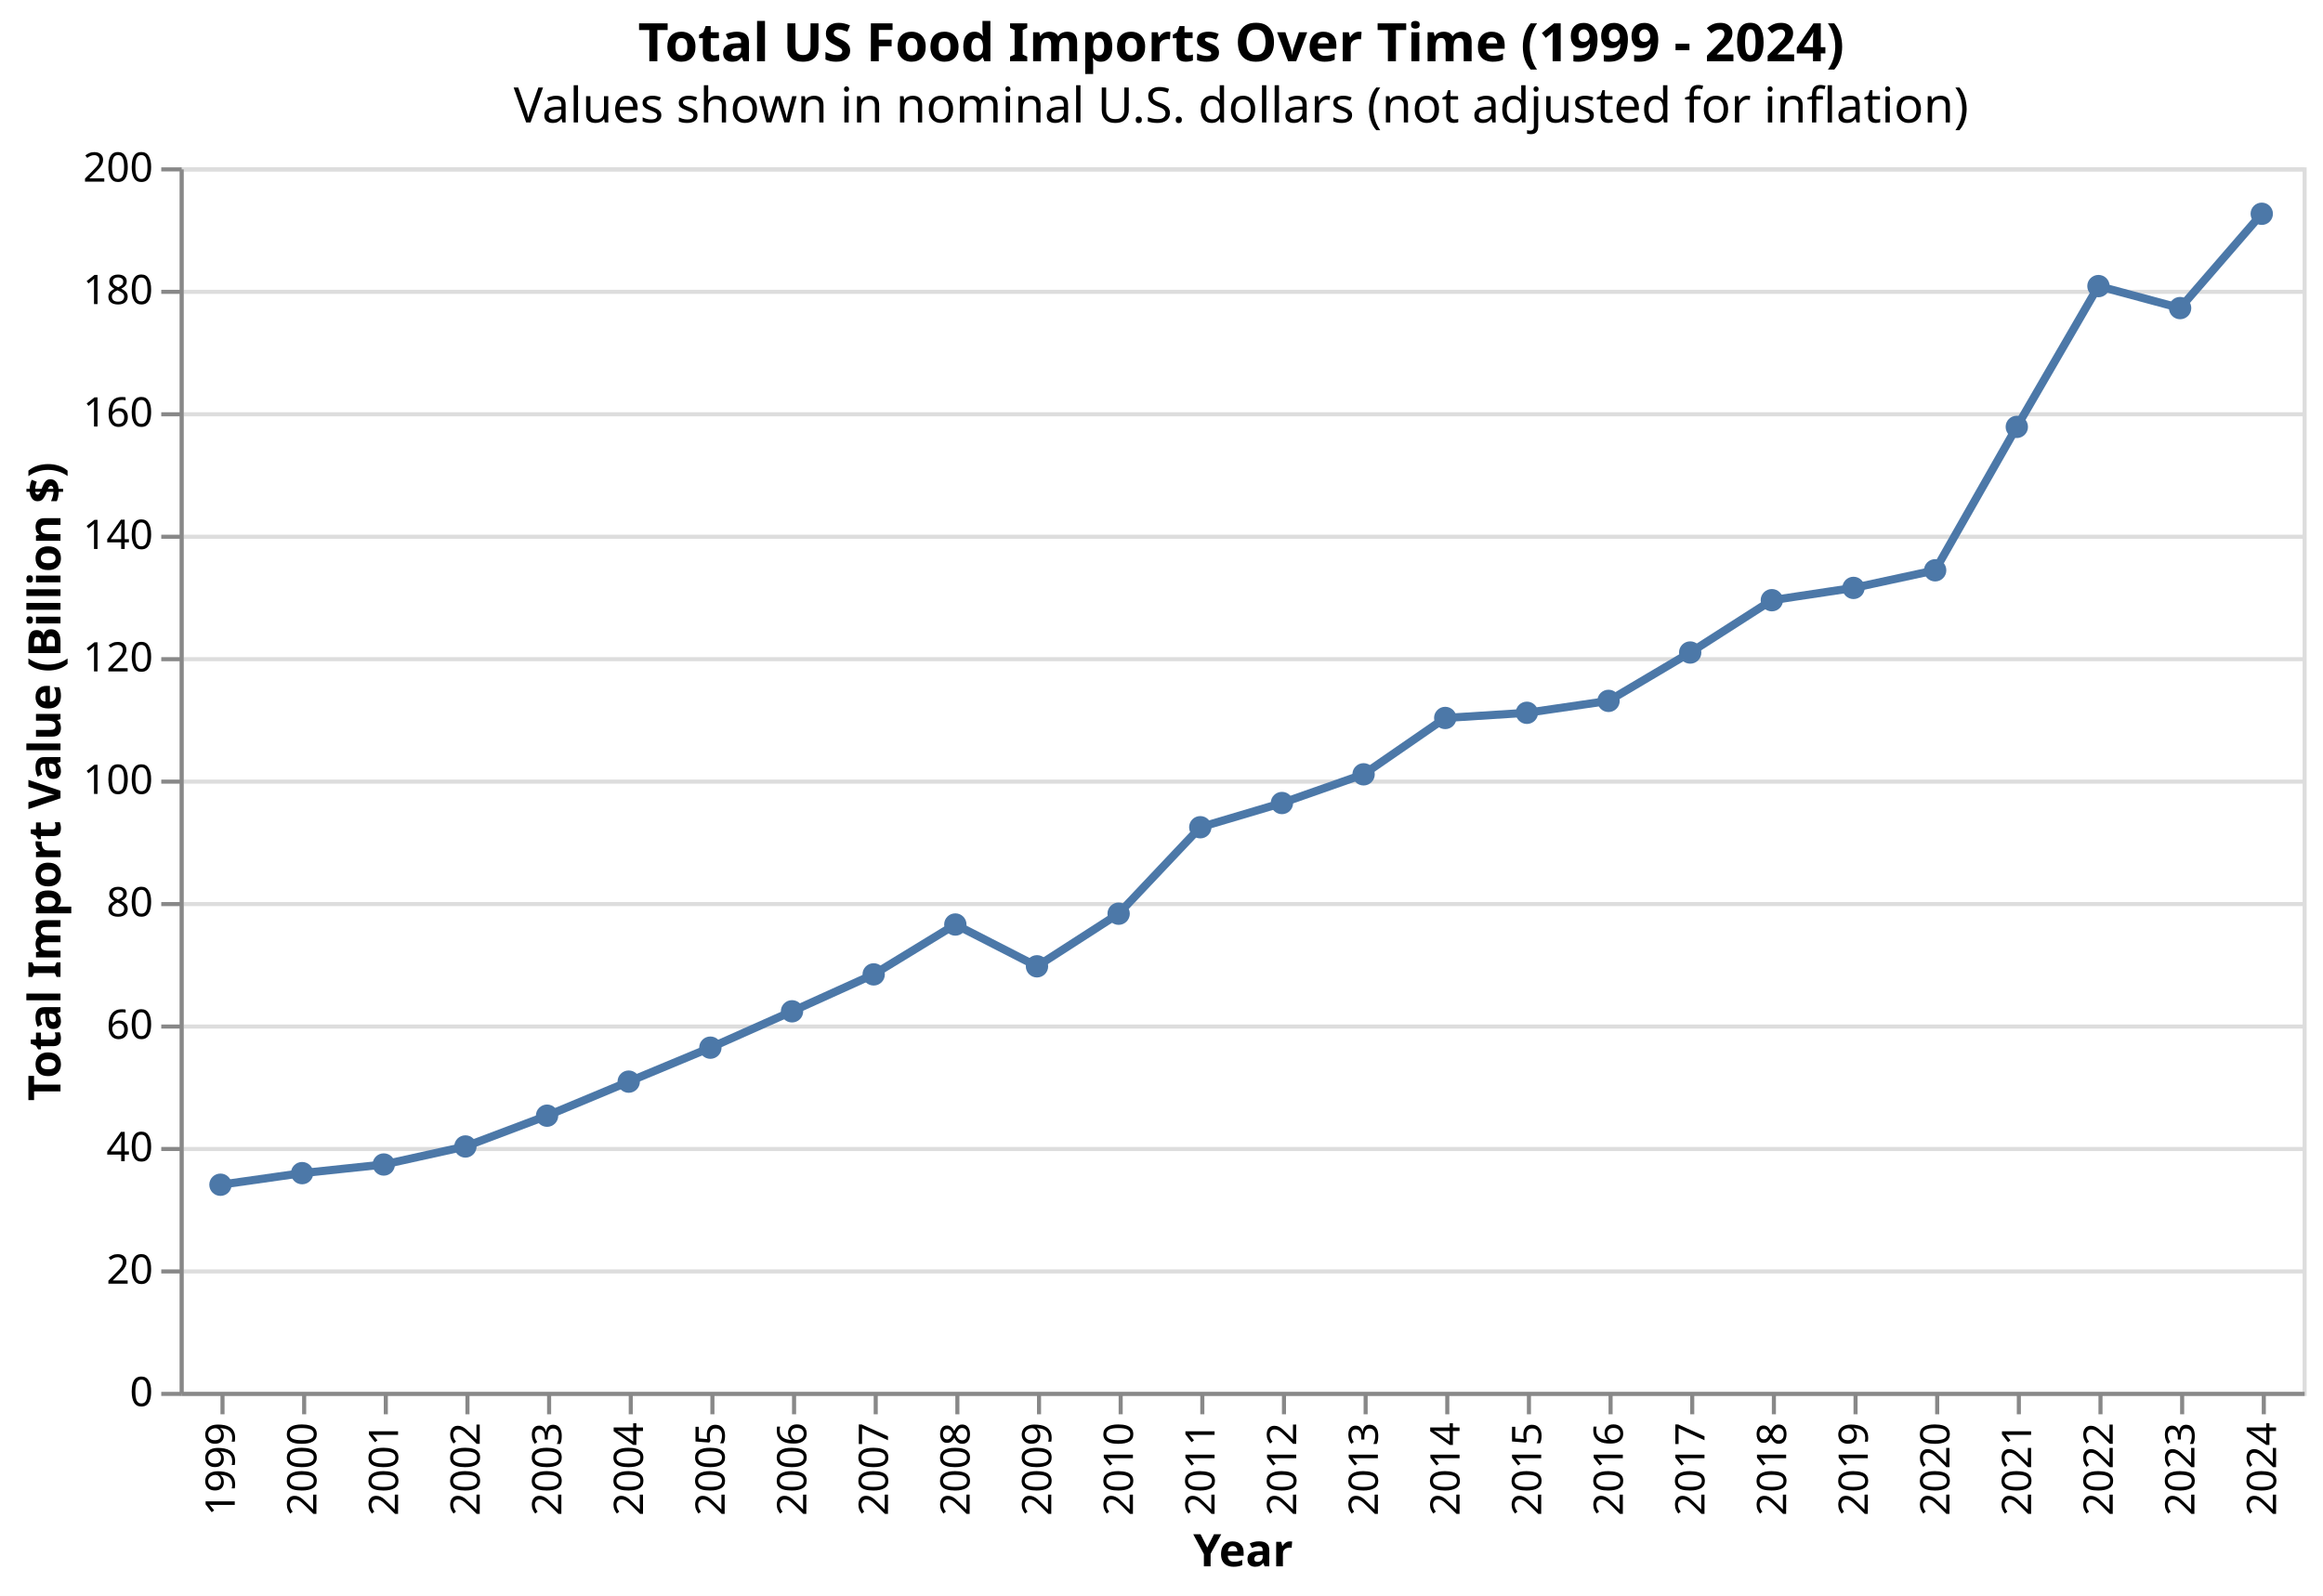
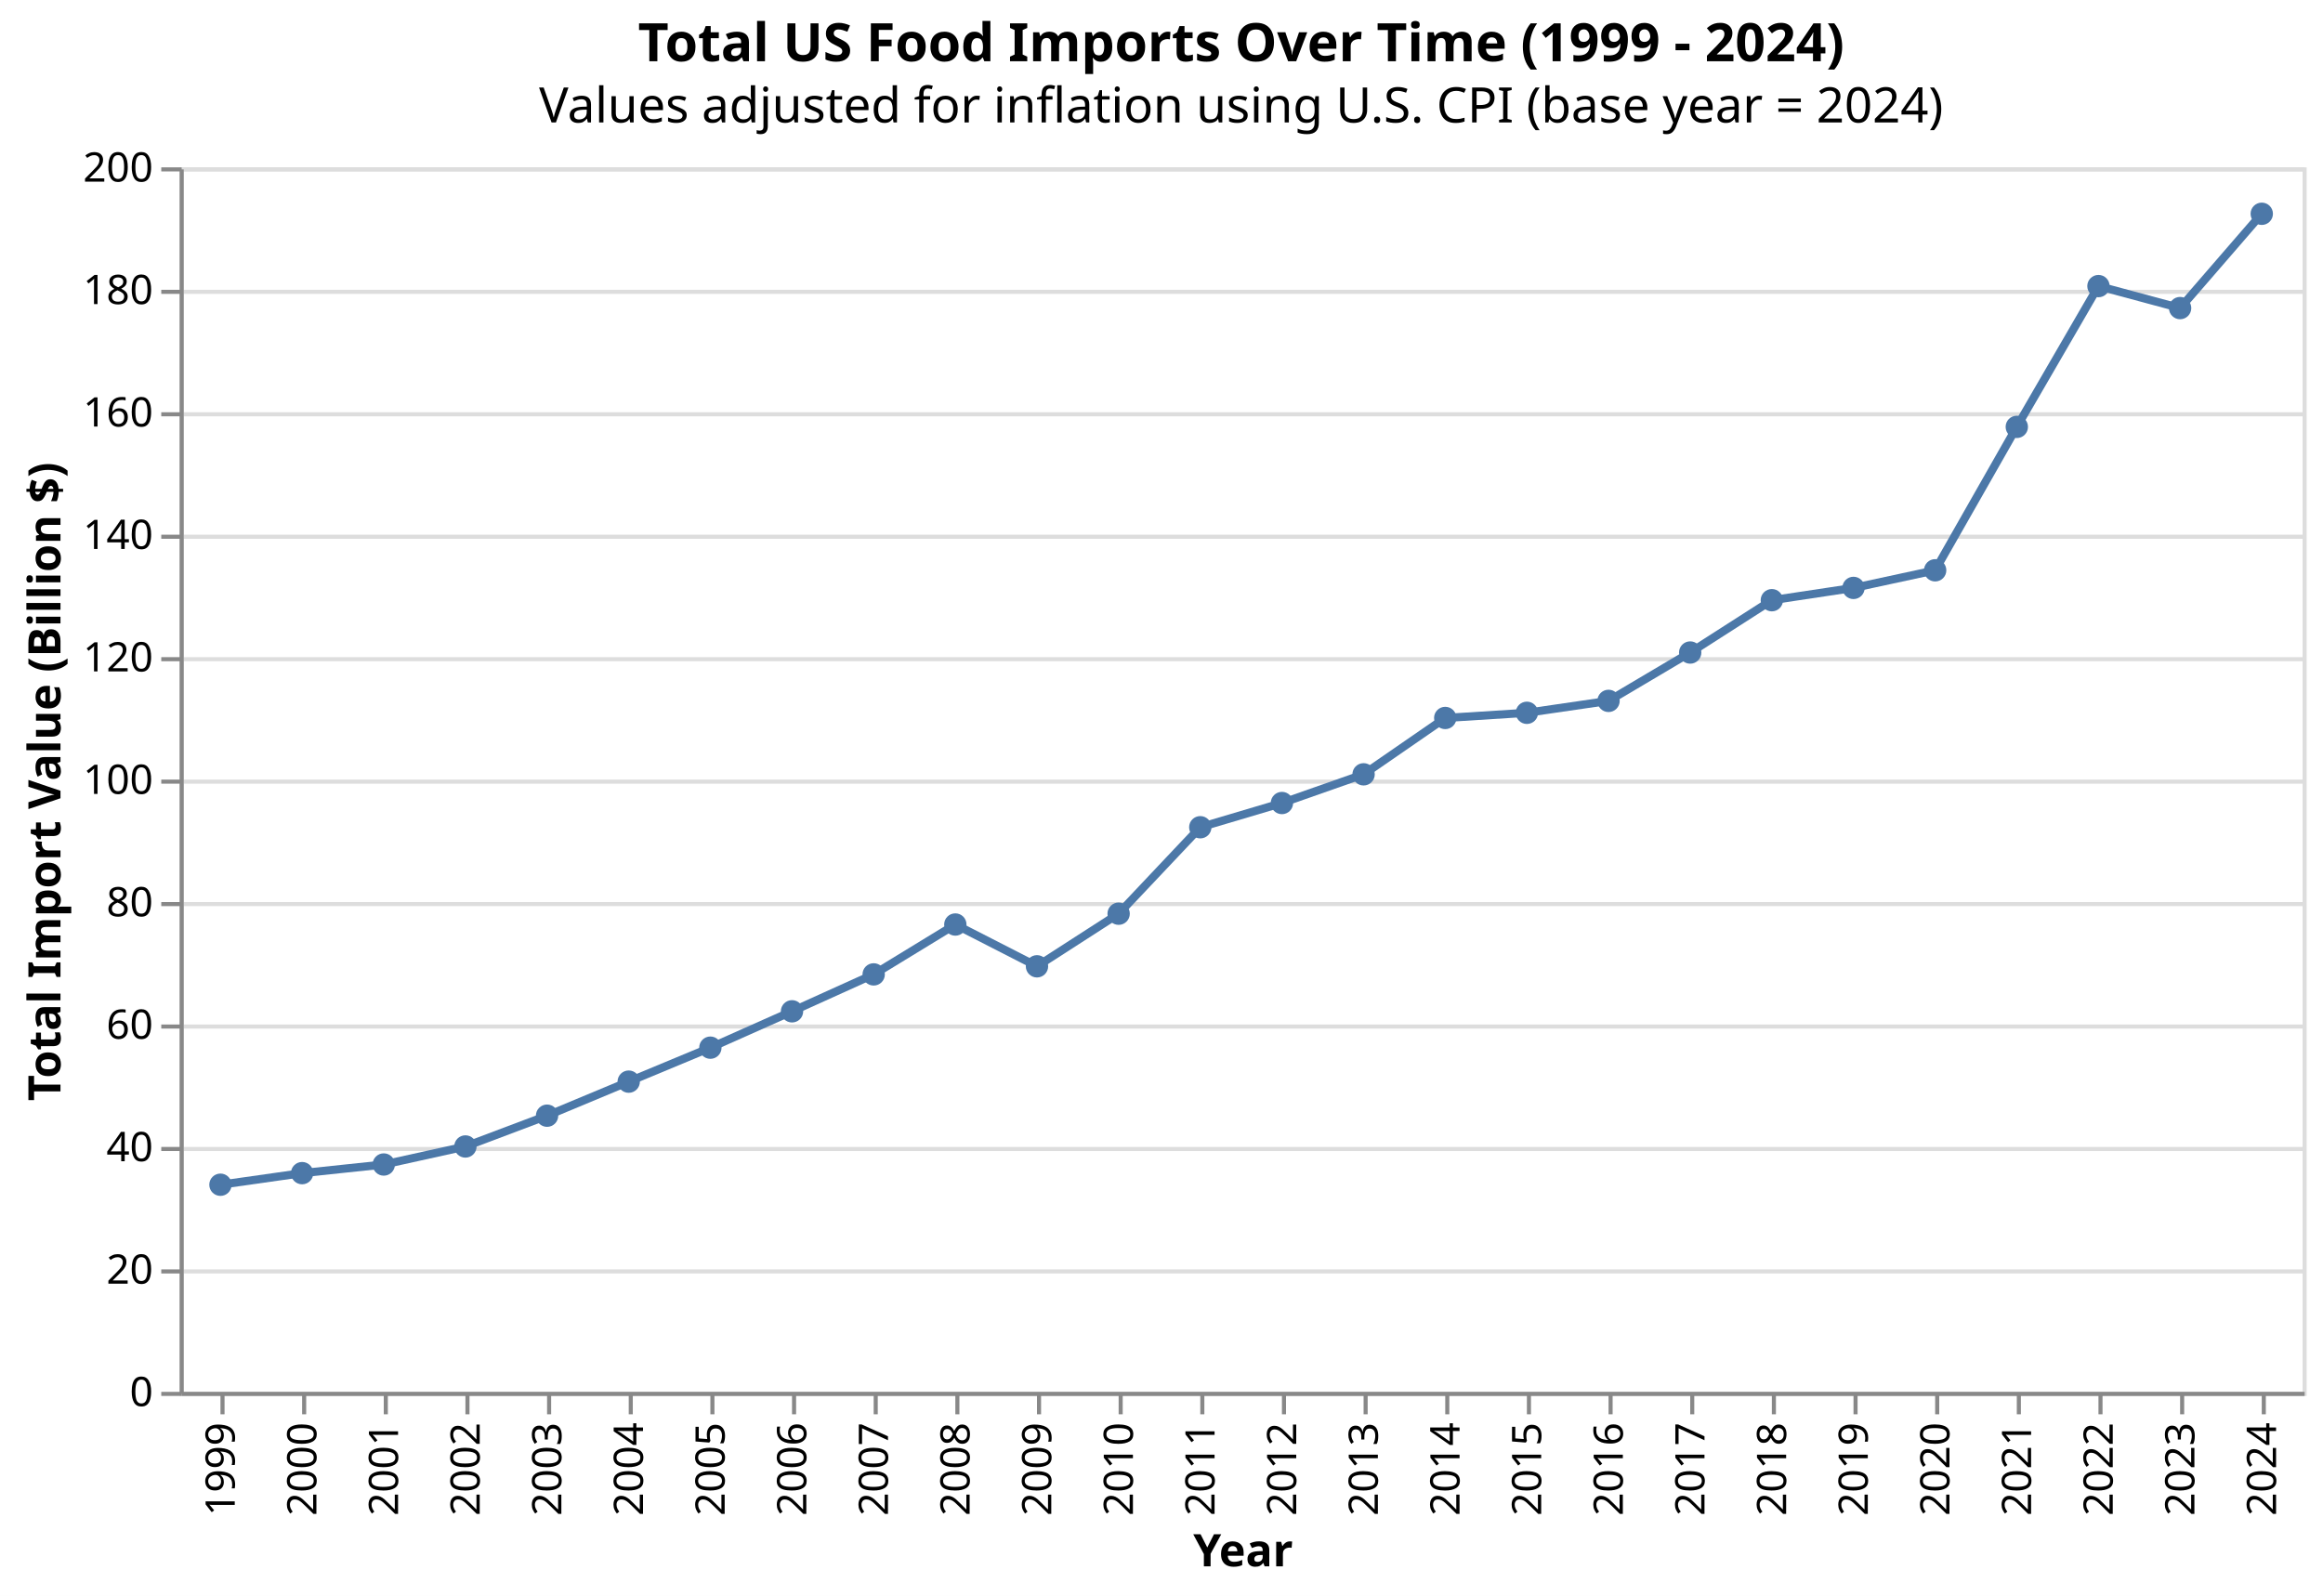
<svg xmlns="http://www.w3.org/2000/svg" version="1.1" class="marks" width="569" height="391" viewBox="0 0 569 391">
  <rect width="569" height="391" fill="white" />
  <g fill="none" stroke-miterlimit="10" transform="translate(44,41)">
    <g class="mark-group role-frame root" role="graphics-object" aria-roledescription="group mark container">
      <g transform="translate(0,0)">
        <path class="background" aria-hidden="true" d="M0.5,0.5h520v300h-520Z" stroke="#ddd" />
        <g>
          <g class="mark-group role-axis" aria-hidden="true">
            <g transform="translate(0.5,0.5)">
              <path class="background" aria-hidden="true" d="M0,0h0v0h0Z" pointer-events="none" />
              <g>
                <g class="mark-rule role-axis-grid" pointer-events="none">
                  <line transform="translate(0,300)" x2="520" y2="0" stroke="#ddd" stroke-width="1" opacity="1" />
                  <line transform="translate(0,270)" x2="520" y2="0" stroke="#ddd" stroke-width="1" opacity="1" />
                  <line transform="translate(0,240)" x2="520" y2="0" stroke="#ddd" stroke-width="1" opacity="1" />
                  <line transform="translate(0,210)" x2="520" y2="0" stroke="#ddd" stroke-width="1" opacity="1" />
                  <line transform="translate(0,180)" x2="520" y2="0" stroke="#ddd" stroke-width="1" opacity="1" />
                  <line transform="translate(0,150)" x2="520" y2="0" stroke="#ddd" stroke-width="1" opacity="1" />
                  <line transform="translate(0,120)" x2="520" y2="0" stroke="#ddd" stroke-width="1" opacity="1" />
                  <line transform="translate(0,90)" x2="520" y2="0" stroke="#ddd" stroke-width="1" opacity="1" />
                  <line transform="translate(0,60)" x2="520" y2="0" stroke="#ddd" stroke-width="1" opacity="1" />
                  <line transform="translate(0,30)" x2="520" y2="0" stroke="#ddd" stroke-width="1" opacity="1" />
                  <line transform="translate(0,0)" x2="520" y2="0" stroke="#ddd" stroke-width="1" opacity="1" />
                </g>
              </g>
              <path class="foreground" aria-hidden="true" d="" pointer-events="none" display="none" />
            </g>
          </g>
          <g class="mark-group role-axis" role="graphics-symbol" aria-roledescription="axis" aria-label="X-axis titled 'Year' for a discrete scale with 26 values: 1999, 2000, 2001, 2002, 2003, ending with 2024">
            <g transform="translate(0.5,300.5)">
              <path class="background" aria-hidden="true" d="M0,0h0v0h0Z" pointer-events="none" />
              <g>
                <g class="mark-rule role-axis-tick" pointer-events="none">
                  <line transform="translate(10,0)" x2="0" y2="5" stroke="#888" stroke-width="1" opacity="1" />
                  <line transform="translate(30,0)" x2="0" y2="5" stroke="#888" stroke-width="1" opacity="1" />
                  <line transform="translate(50,0)" x2="0" y2="5" stroke="#888" stroke-width="1" opacity="1" />
                  <line transform="translate(70,0)" x2="0" y2="5" stroke="#888" stroke-width="1" opacity="1" />
                  <line transform="translate(90,0)" x2="0" y2="5" stroke="#888" stroke-width="1" opacity="1" />
                  <line transform="translate(110,0)" x2="0" y2="5" stroke="#888" stroke-width="1" opacity="1" />
                  <line transform="translate(130,0)" x2="0" y2="5" stroke="#888" stroke-width="1" opacity="1" />
                  <line transform="translate(150,0)" x2="0" y2="5" stroke="#888" stroke-width="1" opacity="1" />
                  <line transform="translate(170,0)" x2="0" y2="5" stroke="#888" stroke-width="1" opacity="1" />
                  <line transform="translate(190,0)" x2="0" y2="5" stroke="#888" stroke-width="1" opacity="1" />
                  <line transform="translate(210,0)" x2="0" y2="5" stroke="#888" stroke-width="1" opacity="1" />
                  <line transform="translate(230,0)" x2="0" y2="5" stroke="#888" stroke-width="1" opacity="1" />
                  <line transform="translate(250,0)" x2="0" y2="5" stroke="#888" stroke-width="1" opacity="1" />
                  <line transform="translate(270,0)" x2="0" y2="5" stroke="#888" stroke-width="1" opacity="1" />
                  <line transform="translate(290,0)" x2="0" y2="5" stroke="#888" stroke-width="1" opacity="1" />
                  <line transform="translate(310,0)" x2="0" y2="5" stroke="#888" stroke-width="1" opacity="1" />
                  <line transform="translate(330,0)" x2="0" y2="5" stroke="#888" stroke-width="1" opacity="1" />
                  <line transform="translate(350,0)" x2="0" y2="5" stroke="#888" stroke-width="1" opacity="1" />
                  <line transform="translate(370,0)" x2="0" y2="5" stroke="#888" stroke-width="1" opacity="1" />
                  <line transform="translate(390,0)" x2="0" y2="5" stroke="#888" stroke-width="1" opacity="1" />
                  <line transform="translate(410,0)" x2="0" y2="5" stroke="#888" stroke-width="1" opacity="1" />
                  <line transform="translate(430,0)" x2="0" y2="5" stroke="#888" stroke-width="1" opacity="1" />
                  <line transform="translate(450,0)" x2="0" y2="5" stroke="#888" stroke-width="1" opacity="1" />
                  <line transform="translate(470,0)" x2="0" y2="5" stroke="#888" stroke-width="1" opacity="1" />
                  <line transform="translate(490,0)" x2="0" y2="5" stroke="#888" stroke-width="1" opacity="1" />
                  <line transform="translate(510,0)" x2="0" y2="5" stroke="#888" stroke-width="1" opacity="1" />
                </g>
                <g class="mark-text role-axis-label" pointer-events="none">
                  <text text-anchor="end" transform="translate(10,7) rotate(270) translate(0,3)" font-family="sans-serif" font-size="10px" fill="#000" opacity="1">1999</text>
                  <text text-anchor="end" transform="translate(30,7) rotate(270) translate(0,3)" font-family="sans-serif" font-size="10px" fill="#000" opacity="1">2000</text>
                  <text text-anchor="end" transform="translate(50,7) rotate(270) translate(0,3)" font-family="sans-serif" font-size="10px" fill="#000" opacity="1">2001</text>
                  <text text-anchor="end" transform="translate(70,7) rotate(270) translate(0,3)" font-family="sans-serif" font-size="10px" fill="#000" opacity="1">2002</text>
                  <text text-anchor="end" transform="translate(90,7) rotate(270) translate(0,3)" font-family="sans-serif" font-size="10px" fill="#000" opacity="1">2003</text>
                  <text text-anchor="end" transform="translate(110,7) rotate(270) translate(0,3)" font-family="sans-serif" font-size="10px" fill="#000" opacity="1">2004</text>
                  <text text-anchor="end" transform="translate(130,7) rotate(270) translate(0,3)" font-family="sans-serif" font-size="10px" fill="#000" opacity="1">2005</text>
                  <text text-anchor="end" transform="translate(150,7) rotate(270) translate(0,3)" font-family="sans-serif" font-size="10px" fill="#000" opacity="1">2006</text>
                  <text text-anchor="end" transform="translate(170,7) rotate(270) translate(0,3)" font-family="sans-serif" font-size="10px" fill="#000" opacity="1">2007</text>
                  <text text-anchor="end" transform="translate(190,7) rotate(270) translate(0,3)" font-family="sans-serif" font-size="10px" fill="#000" opacity="1">2008</text>
                  <text text-anchor="end" transform="translate(210,7) rotate(270) translate(0,3)" font-family="sans-serif" font-size="10px" fill="#000" opacity="1">2009</text>
                  <text text-anchor="end" transform="translate(230,7) rotate(270) translate(0,3)" font-family="sans-serif" font-size="10px" fill="#000" opacity="1">2010</text>
                  <text text-anchor="end" transform="translate(250,7) rotate(270) translate(0,3)" font-family="sans-serif" font-size="10px" fill="#000" opacity="1">2011</text>
                  <text text-anchor="end" transform="translate(270,7) rotate(270) translate(0,3)" font-family="sans-serif" font-size="10px" fill="#000" opacity="1">2012</text>
                  <text text-anchor="end" transform="translate(290,7) rotate(270) translate(0,3)" font-family="sans-serif" font-size="10px" fill="#000" opacity="1">2013</text>
                  <text text-anchor="end" transform="translate(310,7) rotate(270) translate(0,3)" font-family="sans-serif" font-size="10px" fill="#000" opacity="1">2014</text>
                  <text text-anchor="end" transform="translate(330,7) rotate(270) translate(0,3)" font-family="sans-serif" font-size="10px" fill="#000" opacity="1">2015</text>
                  <text text-anchor="end" transform="translate(350,7) rotate(270) translate(0,3)" font-family="sans-serif" font-size="10px" fill="#000" opacity="1">2016</text>
                  <text text-anchor="end" transform="translate(370,7) rotate(270) translate(0,3)" font-family="sans-serif" font-size="10px" fill="#000" opacity="1">2017</text>
                  <text text-anchor="end" transform="translate(390,7) rotate(270) translate(0,3)" font-family="sans-serif" font-size="10px" fill="#000" opacity="1">2018</text>
                  <text text-anchor="end" transform="translate(410,7) rotate(270) translate(0,3)" font-family="sans-serif" font-size="10px" fill="#000" opacity="1">2019</text>
                  <text text-anchor="end" transform="translate(430,7) rotate(270) translate(0,3)" font-family="sans-serif" font-size="10px" fill="#000" opacity="1">2020</text>
                  <text text-anchor="end" transform="translate(450,7) rotate(270) translate(0,3)" font-family="sans-serif" font-size="10px" fill="#000" opacity="1">2021</text>
                  <text text-anchor="end" transform="translate(470,7) rotate(270) translate(0,3)" font-family="sans-serif" font-size="10px" fill="#000" opacity="1">2022</text>
                  <text text-anchor="end" transform="translate(490,7) rotate(270) translate(0,3)" font-family="sans-serif" font-size="10px" fill="#000" opacity="1">2023</text>
                  <text text-anchor="end" transform="translate(510,7) rotate(270) translate(0,3)" font-family="sans-serif" font-size="10px" fill="#000" opacity="1">2024</text>
                </g>
                <g class="mark-rule role-axis-domain" pointer-events="none">
                  <line transform="translate(0,0)" x2="520" y2="0" stroke="#888" stroke-width="1" opacity="1" />
                </g>
                <g class="mark-text role-axis-title" pointer-events="none">
                  <text text-anchor="middle" transform="translate(260,42.24609)" font-family="sans-serif" font-size="11px" font-weight="bold" fill="#000" opacity="1">Year</text>
                </g>
              </g>
              <path class="foreground" aria-hidden="true" d="" pointer-events="none" display="none" />
            </g>
          </g>
          <g class="mark-group role-axis" role="graphics-symbol" aria-roledescription="axis" aria-label="Y-axis titled 'Total Import Value (Billion $)' for a linear scale with values from 0 to 200">
            <g transform="translate(0.5,0.5)">
              <path class="background" aria-hidden="true" d="M0,0h0v0h0Z" pointer-events="none" />
              <g>
                <g class="mark-rule role-axis-tick" pointer-events="none">
                  <line transform="translate(0,300)" x2="-5" y2="0" stroke="#888" stroke-width="1" opacity="1" />
                  <line transform="translate(0,270)" x2="-5" y2="0" stroke="#888" stroke-width="1" opacity="1" />
                  <line transform="translate(0,240)" x2="-5" y2="0" stroke="#888" stroke-width="1" opacity="1" />
                  <line transform="translate(0,210)" x2="-5" y2="0" stroke="#888" stroke-width="1" opacity="1" />
                  <line transform="translate(0,180)" x2="-5" y2="0" stroke="#888" stroke-width="1" opacity="1" />
                  <line transform="translate(0,150)" x2="-5" y2="0" stroke="#888" stroke-width="1" opacity="1" />
                  <line transform="translate(0,120)" x2="-5" y2="0" stroke="#888" stroke-width="1" opacity="1" />
                  <line transform="translate(0,90)" x2="-5" y2="0" stroke="#888" stroke-width="1" opacity="1" />
                  <line transform="translate(0,60)" x2="-5" y2="0" stroke="#888" stroke-width="1" opacity="1" />
                  <line transform="translate(0,30)" x2="-5" y2="0" stroke="#888" stroke-width="1" opacity="1" />
                  <line transform="translate(0,0)" x2="-5" y2="0" stroke="#888" stroke-width="1" opacity="1" />
                </g>
                <g class="mark-text role-axis-label" pointer-events="none">
                  <text text-anchor="end" transform="translate(-7,303)" font-family="sans-serif" font-size="10px" fill="#000" opacity="1">0</text>
                  <text text-anchor="end" transform="translate(-7,273)" font-family="sans-serif" font-size="10px" fill="#000" opacity="1">20</text>
                  <text text-anchor="end" transform="translate(-7,243)" font-family="sans-serif" font-size="10px" fill="#000" opacity="1">40</text>
                  <text text-anchor="end" transform="translate(-7,213)" font-family="sans-serif" font-size="10px" fill="#000" opacity="1">60</text>
                  <text text-anchor="end" transform="translate(-7,183)" font-family="sans-serif" font-size="10px" fill="#000" opacity="1">80</text>
                  <text text-anchor="end" transform="translate(-7,153)" font-family="sans-serif" font-size="10px" fill="#000" opacity="1">100</text>
                  <text text-anchor="end" transform="translate(-7,123)" font-family="sans-serif" font-size="10px" fill="#000" opacity="1">120</text>
                  <text text-anchor="end" transform="translate(-7,93)" font-family="sans-serif" font-size="10px" fill="#000" opacity="1">140</text>
                  <text text-anchor="end" transform="translate(-7,63)" font-family="sans-serif" font-size="10px" fill="#000" opacity="1">160</text>
                  <text text-anchor="end" transform="translate(-7,33)" font-family="sans-serif" font-size="10px" fill="#000" opacity="1">180</text>
                  <text text-anchor="end" transform="translate(-7,3)" font-family="sans-serif" font-size="10px" fill="#000" opacity="1">200</text>
                </g>
                <g class="mark-rule role-axis-domain" pointer-events="none">
                  <line transform="translate(0,300)" x2="0" y2="-300" stroke="#888" stroke-width="1" opacity="1" />
                </g>
                <g class="mark-text role-axis-title" pointer-events="none">
                  <text text-anchor="middle" transform="translate(-27.68457,150) rotate(-90) translate(0,-2)" font-family="sans-serif" font-size="11px" font-weight="bold" fill="#000" opacity="1">Total Import Value (Billion $)</text>
                </g>
              </g>
              <path class="foreground" aria-hidden="true" d="" pointer-events="none" display="none" />
            </g>
          </g>
          <g class="mark-line role-mark layer_0_marks" role="graphics-object" aria-roledescription="line mark container">
            <path aria-label="Year: 1999; Total Import Value (Billion $): 33.829" role="graphics-symbol" aria-roledescription="line mark" d="M10,249.257L30,246.416L50,244.302L70,239.883L90,232.341L110,223.999L130,215.676L150,206.77L170,197.723L190,185.505L210,195.744L230,182.853L250,161.674L270,155.739L290,148.708L310,134.9L330,133.634L350,130.714L370,118.867L390,106.047L410,103.037L430,98.722L450,63.584L470,29.092L490,34.479L510,11.375" stroke="#4c78a8" stroke-width="2" />
          </g>
          <g class="mark-symbol role-mark layer_1_marks" role="graphics-object" aria-roledescription="symbol mark container">
            <path aria-label="Year: 1999; Total Import Value (Billion $): 33.829" role="graphics-symbol" aria-roledescription="point" transform="translate(10,249.2565)" d="M2.739,0A2.739,2.739,0,1,1,-2.739,0A2.739,2.739,0,1,1,2.739,0" fill="#4c78a8" stroke-width="2" opacity="1" />
            <path aria-label="Year: 2000; Total Import Value (Billion $): 35.7225" role="graphics-symbol" aria-roledescription="point" transform="translate(30,246.4163)" d="M2.739,0A2.739,2.739,0,1,1,-2.739,0A2.739,2.739,0,1,1,2.739,0" fill="#4c78a8" stroke-width="2" opacity="1" />
            <path aria-label="Year: 2001; Total Import Value (Billion $): 37.1322" role="graphics-symbol" aria-roledescription="point" transform="translate(50,244.3017)" d="M2.739,0A2.739,2.739,0,1,1,-2.739,0A2.739,2.739,0,1,1,2.739,0" fill="#4c78a8" stroke-width="2" opacity="1" />
            <path aria-label="Year: 2002; Total Import Value (Billion $): 40.0777" role="graphics-symbol" aria-roledescription="point" transform="translate(70,239.8834)" d="M2.739,0A2.739,2.739,0,1,1,-2.739,0A2.739,2.739,0,1,1,2.739,0" fill="#4c78a8" stroke-width="2" opacity="1" />
            <path aria-label="Year: 2003; Total Import Value (Billion $): 45.106" role="graphics-symbol" aria-roledescription="point" transform="translate(90,232.341)" d="M2.739,0A2.739,2.739,0,1,1,-2.739,0A2.739,2.739,0,1,1,2.739,0" fill="#4c78a8" stroke-width="2" opacity="1" />
            <path aria-label="Year: 2004; Total Import Value (Billion $): 50.6672" role="graphics-symbol" aria-roledescription="point" transform="translate(110,223.9992)" d="M2.739,0A2.739,2.739,0,1,1,-2.739,0A2.739,2.739,0,1,1,2.739,0" fill="#4c78a8" stroke-width="2" opacity="1" />
            <path aria-label="Year: 2005; Total Import Value (Billion $): 56.216" role="graphics-symbol" aria-roledescription="point" transform="translate(130,215.676)" d="M2.739,0A2.739,2.739,0,1,1,-2.739,0A2.739,2.739,0,1,1,2.739,0" fill="#4c78a8" stroke-width="2" opacity="1" />
            <path aria-label="Year: 2006; Total Import Value (Billion $): 62.1531" role="graphics-symbol" aria-roledescription="point" transform="translate(150,206.7703)" d="M2.739,0A2.739,2.739,0,1,1,-2.739,0A2.739,2.739,0,1,1,2.739,0" fill="#4c78a8" stroke-width="2" opacity="1" />
            <path aria-label="Year: 2007; Total Import Value (Billion $): 68.1844" role="graphics-symbol" aria-roledescription="point" transform="translate(170,197.7234)" d="M2.739,0A2.739,2.739,0,1,1,-2.739,0A2.739,2.739,0,1,1,2.739,0" fill="#4c78a8" stroke-width="2" opacity="1" />
            <path aria-label="Year: 2008; Total Import Value (Billion $): 76.3297" role="graphics-symbol" aria-roledescription="point" transform="translate(190,185.5054)" d="M2.739,0A2.739,2.739,0,1,1,-2.739,0A2.739,2.739,0,1,1,2.739,0" fill="#4c78a8" stroke-width="2" opacity="1" />
            <path aria-label="Year: 2009; Total Import Value (Billion $): 69.5042" role="graphics-symbol" aria-roledescription="point" transform="translate(210,195.7437)" d="M2.739,0A2.739,2.739,0,1,1,-2.739,0A2.739,2.739,0,1,1,2.739,0" fill="#4c78a8" stroke-width="2" opacity="1" />
            <path aria-label="Year: 2010; Total Import Value (Billion $): 78.0977" role="graphics-symbol" aria-roledescription="point" transform="translate(230,182.8535)" d="M2.739,0A2.739,2.739,0,1,1,-2.739,0A2.739,2.739,0,1,1,2.739,0" fill="#4c78a8" stroke-width="2" opacity="1" />
            <path aria-label="Year: 2011; Total Import Value (Billion $): 92.2176" role="graphics-symbol" aria-roledescription="point" transform="translate(250,161.6736)" d="M2.739,0A2.739,2.739,0,1,1,-2.739,0A2.739,2.739,0,1,1,2.739,0" fill="#4c78a8" stroke-width="2" opacity="1" />
            <path aria-label="Year: 2012; Total Import Value (Billion $): 96.1743" role="graphics-symbol" aria-roledescription="point" transform="translate(270,155.7386)" d="M2.739,0A2.739,2.739,0,1,1,-2.739,0A2.739,2.739,0,1,1,2.739,0" fill="#4c78a8" stroke-width="2" opacity="1" />
            <path aria-label="Year: 2013; Total Import Value (Billion $): 100.8615" role="graphics-symbol" aria-roledescription="point" transform="translate(290,148.7077)" d="M2.739,0A2.739,2.739,0,1,1,-2.739,0A2.739,2.739,0,1,1,2.739,0" fill="#4c78a8" stroke-width="2" opacity="1" />
            <path aria-label="Year: 2014; Total Import Value (Billion $): 110.0667" role="graphics-symbol" aria-roledescription="point" transform="translate(310,134.8999)" d="M2.739,0A2.739,2.739,0,1,1,-2.739,0A2.739,2.739,0,1,1,2.739,0" fill="#4c78a8" stroke-width="2" opacity="1" />
            <path aria-label="Year: 2015; Total Import Value (Billion $): 110.9104" role="graphics-symbol" aria-roledescription="point" transform="translate(330,133.6344)" d="M2.739,0A2.739,2.739,0,1,1,-2.739,0A2.739,2.739,0,1,1,2.739,0" fill="#4c78a8" stroke-width="2" opacity="1" />
            <path aria-label="Year: 2016; Total Import Value (Billion $): 112.8574" role="graphics-symbol" aria-roledescription="point" transform="translate(350,130.7139)" d="M2.739,0A2.739,2.739,0,1,1,-2.739,0A2.739,2.739,0,1,1,2.739,0" fill="#4c78a8" stroke-width="2" opacity="1" />
            <path aria-label="Year: 2017; Total Import Value (Billion $): 120.7554" role="graphics-symbol" aria-roledescription="point" transform="translate(370,118.8669)" d="M2.739,0A2.739,2.739,0,1,1,-2.739,0A2.739,2.739,0,1,1,2.739,0" fill="#4c78a8" stroke-width="2" opacity="1" />
            <path aria-label="Year: 2018; Total Import Value (Billion $): 129.3022" role="graphics-symbol" aria-roledescription="point" transform="translate(390,106.0467)" d="M2.739,0A2.739,2.739,0,1,1,-2.739,0A2.739,2.739,0,1,1,2.739,0" fill="#4c78a8" stroke-width="2" opacity="1" />
            <path aria-label="Year: 2019; Total Import Value (Billion $): 131.3089" role="graphics-symbol" aria-roledescription="point" transform="translate(410,103.0366)" d="M2.739,0A2.739,2.739,0,1,1,-2.739,0A2.739,2.739,0,1,1,2.739,0" fill="#4c78a8" stroke-width="2" opacity="1" />
            <path aria-label="Year: 2020; Total Import Value (Billion $): 134.1856" role="graphics-symbol" aria-roledescription="point" transform="translate(430,98.7216)" d="M2.739,0A2.739,2.739,0,1,1,-2.739,0A2.739,2.739,0,1,1,2.739,0" fill="#4c78a8" stroke-width="2" opacity="1" />
            <path aria-label="Year: 2021; Total Import Value (Billion $): 157.6108" role="graphics-symbol" aria-roledescription="point" transform="translate(450,63.5838)" d="M2.739,0A2.739,2.739,0,1,1,-2.739,0A2.739,2.739,0,1,1,2.739,0" fill="#4c78a8" stroke-width="2" opacity="1" />
            <path aria-label="Year: 2022; Total Import Value (Billion $): 180.6055" role="graphics-symbol" aria-roledescription="point" transform="translate(470,29.09175)" d="M2.739,0A2.739,2.739,0,1,1,-2.739,0A2.739,2.739,0,1,1,2.739,0" fill="#4c78a8" stroke-width="2" opacity="1" />
            <path aria-label="Year: 2023; Total Import Value (Billion $): 177.0143" role="graphics-symbol" aria-roledescription="point" transform="translate(490,34.47855)" d="M2.739,0A2.739,2.739,0,1,1,-2.739,0A2.739,2.739,0,1,1,2.739,0" fill="#4c78a8" stroke-width="2" opacity="1" />
            <path aria-label="Year: 2024; Total Import Value (Billion $): 192.4169" role="graphics-symbol" aria-roledescription="point" transform="translate(510,11.37465)" d="M2.739,0A2.739,2.739,0,1,1,-2.739,0A2.739,2.739,0,1,1,2.739,0" fill="#4c78a8" stroke-width="2" opacity="1" />
          </g>
          <g class="mark-group role-title">
            <g transform="translate(260,-36)">
              <path class="background" aria-hidden="true" d="M0,0h0v0h0Z" pointer-events="none" />
              <g>
                <g class="mark-text role-title-text" role="graphics-symbol" aria-roledescription="title" aria-label="Title text 'Total US Food Imports Over Time (1999 - 2024)'" pointer-events="none">
                  <text text-anchor="middle" transform="translate(0,10)" font-family="sans-serif" font-size="13px" font-weight="bold" fill="#000" opacity="1">Total US Food Imports Over Time (1999 - 2024)</text>
                </g>
-                 <g class="mark-text role-title-subtitle" role="graphics-symbol" aria-roledescription="subtitle" aria-label="Subtitle text 'Values shown in nominal U.S. dollars (not adjusted for inflation)'" pointer-events="none">
-                   <text text-anchor="middle" transform="translate(0,25)" font-family="sans-serif" font-size="12px" fill="#000" opacity="1">Values shown in nominal U.S. dollars (not adjusted for inflation)</text>
+                 <g class="mark-text role-title-subtitle" role="graphics-symbol" aria-roledescription="subtitle" aria-label="Subtitle text 'Values adjusted for inflation using U.S. CPI (base year = 2024)'" pointer-events="none">
+                   <text text-anchor="middle" transform="translate(0,25)" font-family="sans-serif" font-size="12px" fill="#000" opacity="1">Values adjusted for inflation using U.S. CPI (base year = 2024)</text>
                </g>
              </g>
              <path class="foreground" aria-hidden="true" d="" pointer-events="none" display="none" />
            </g>
          </g>
        </g>
        <path class="foreground" aria-hidden="true" d="" display="none" />
      </g>
    </g>
  </g>
</svg>
